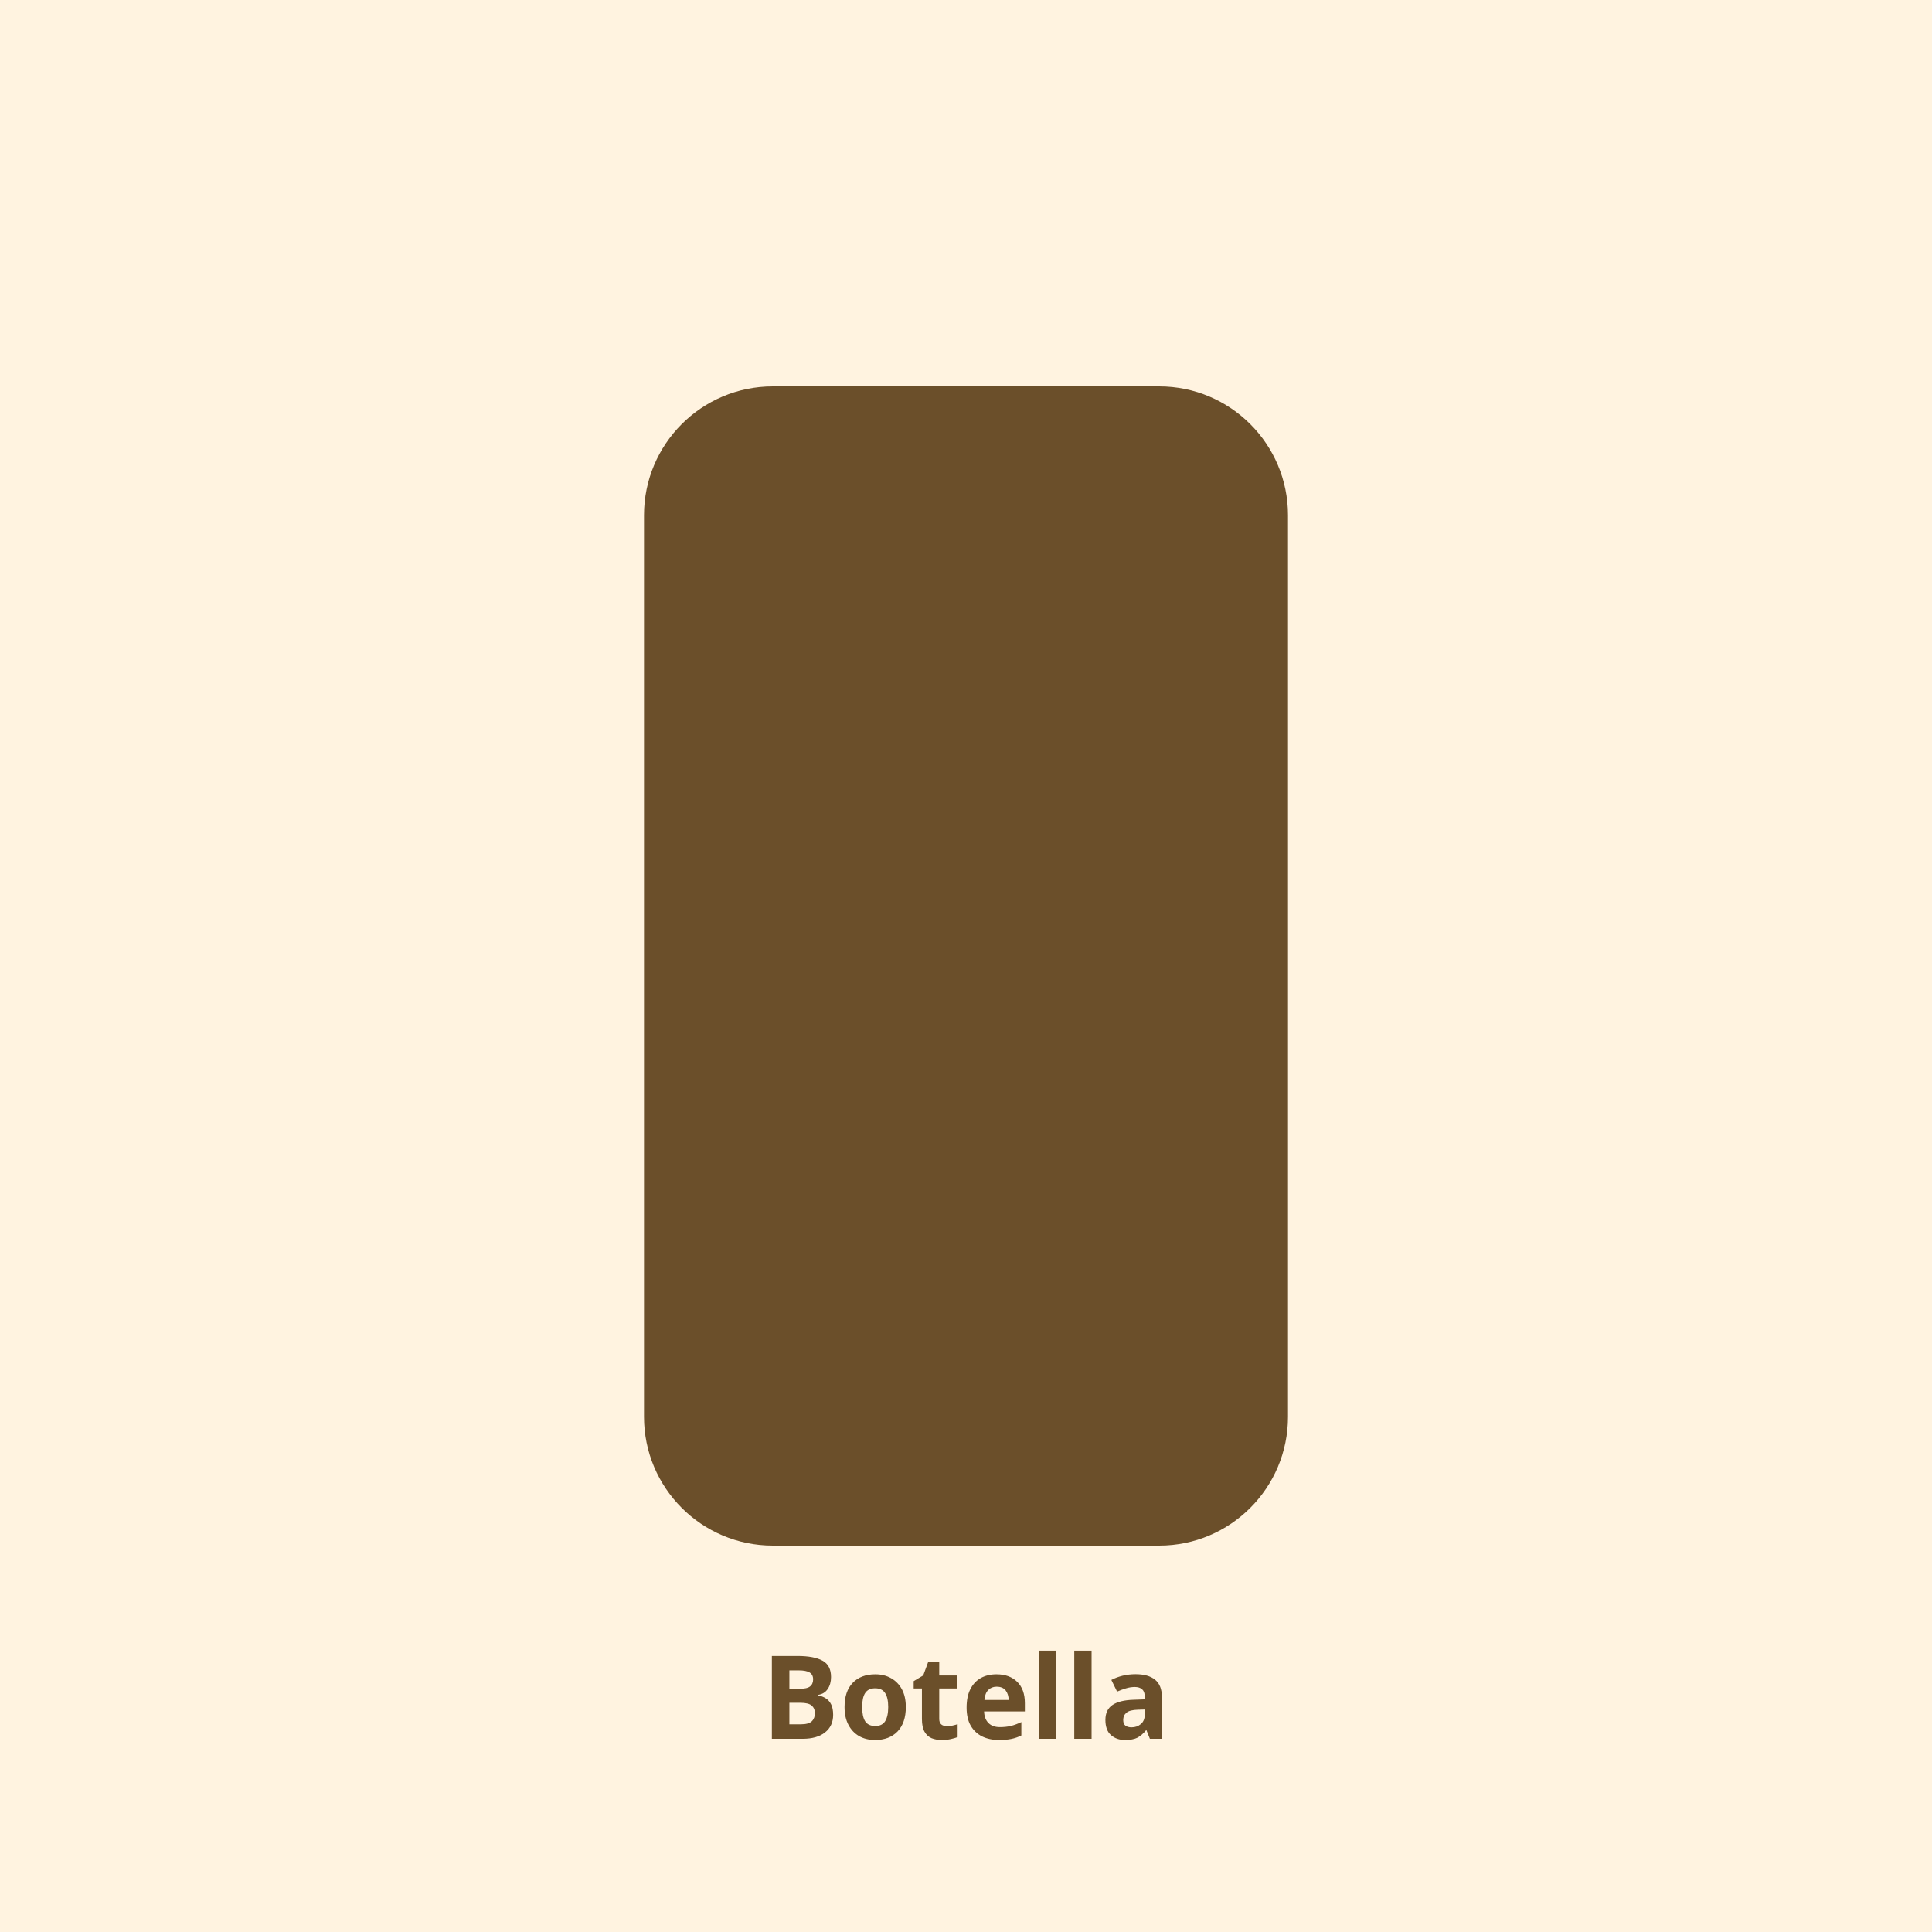
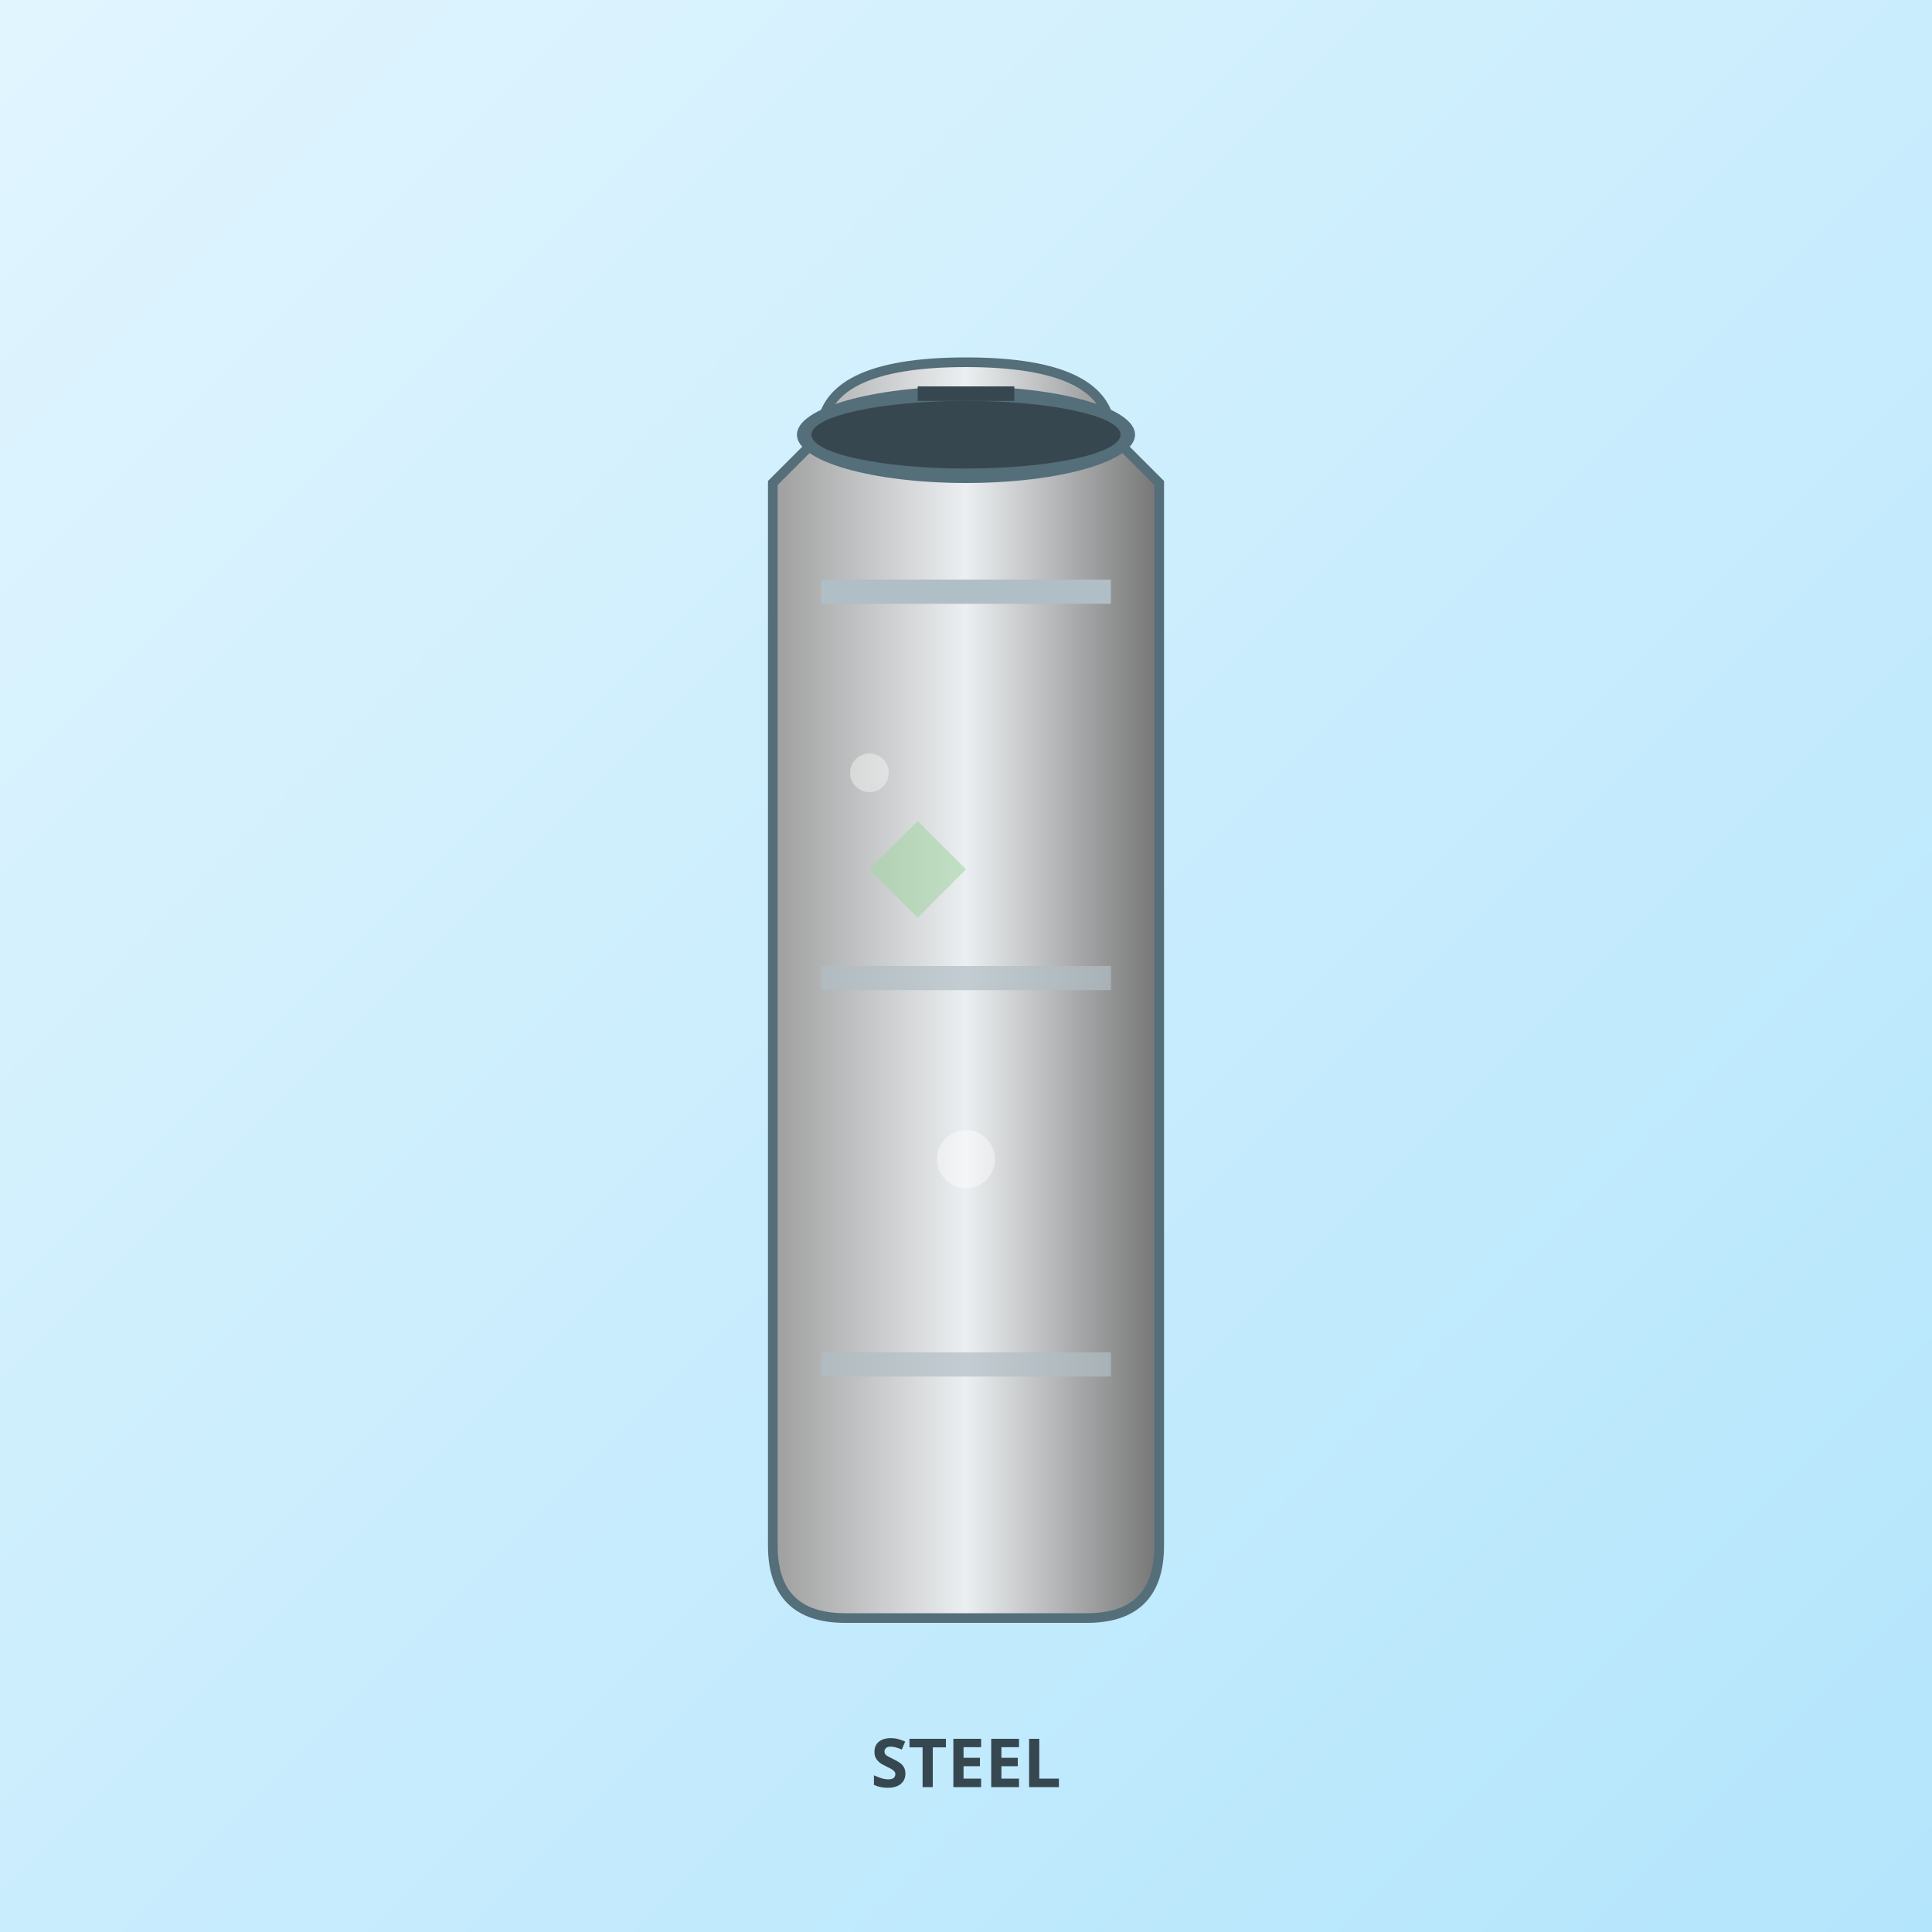
- <svg xmlns="http://www.w3.org/2000/svg" viewBox="0 0 300 300" width="300" height="300">
-   <rect width="300" height="300" fill="#fff3e0" />
-   <rect x="100" y="60" width="100" height="180" rx="20" fill="#6b4f2a" />
-   <text x="150" y="270" text-anchor="middle" fill="#6b4f2a" font-family="sans-serif" font-size="18" font-weight="bold">Botella</text>
+ <svg xmlns="http://www.w3.org/2000/svg" viewBox="0 0 400 400" width="400" height="400">
+   <defs>
+     <linearGradient id="bg2" x1="0" y1="0" x2="1" y2="1">
+       <stop offset="0%" stop-color="#e1f5fe" />
+       <stop offset="100%" stop-color="#b3e5fc" />
+     </linearGradient>
+     <linearGradient id="steel" x1="0" y1="0" x2="1" y2="0">
+       <stop offset="0%" stop-color="#9e9e9e" />
+       <stop offset="50%" stop-color="#eceff1" />
+       <stop offset="100%" stop-color="#757575" />
+     </linearGradient>
+   </defs>
+   <rect width="400" height="400" fill="url(#bg2)" />
+   <path d="M170,90 Q170,75 200,75 Q230,75 230,90 L240,100 L240,320 Q240,335 225,335 L175,335 Q160,335 160,320 L160,100 Z" fill="url(#steel)" stroke="#546e7a" stroke-width="2" />
+   <ellipse cx="200" cy="90" rx="35" ry="10" fill="#546e7a" />
+   <ellipse cx="200" cy="90" rx="32" ry="7" fill="#37474f" />
+   <rect x="190" y="80" width="20" height="3" fill="#37474f" />
+   <path d="M170,120 L230,120 L230,125 L170,125 Z" fill="#b0bec5" />
+   <path d="M170,200 L230,200 L230,205 L170,205 Z" fill="#b0bec5" opacity="0.7" />
+   <path d="M170,280 L230,280 L230,285 L170,285 Z" fill="#b0bec5" opacity="0.7" />
+   <text x="200" y="370" text-anchor="middle" font-family="sans-serif" font-size="14" font-weight="bold" fill="#37474f">STEEL</text>
+   <circle cx="200" cy="240" r="6" fill="#ffffff" opacity="0.4" />
+   <circle cx="180" cy="160" r="4" fill="#ffffff" opacity="0.4" />
+   <path d="M180,180 L190,170 L200,180 L190,190 Z" fill="#a5d6a7" opacity="0.6" />
</svg>
